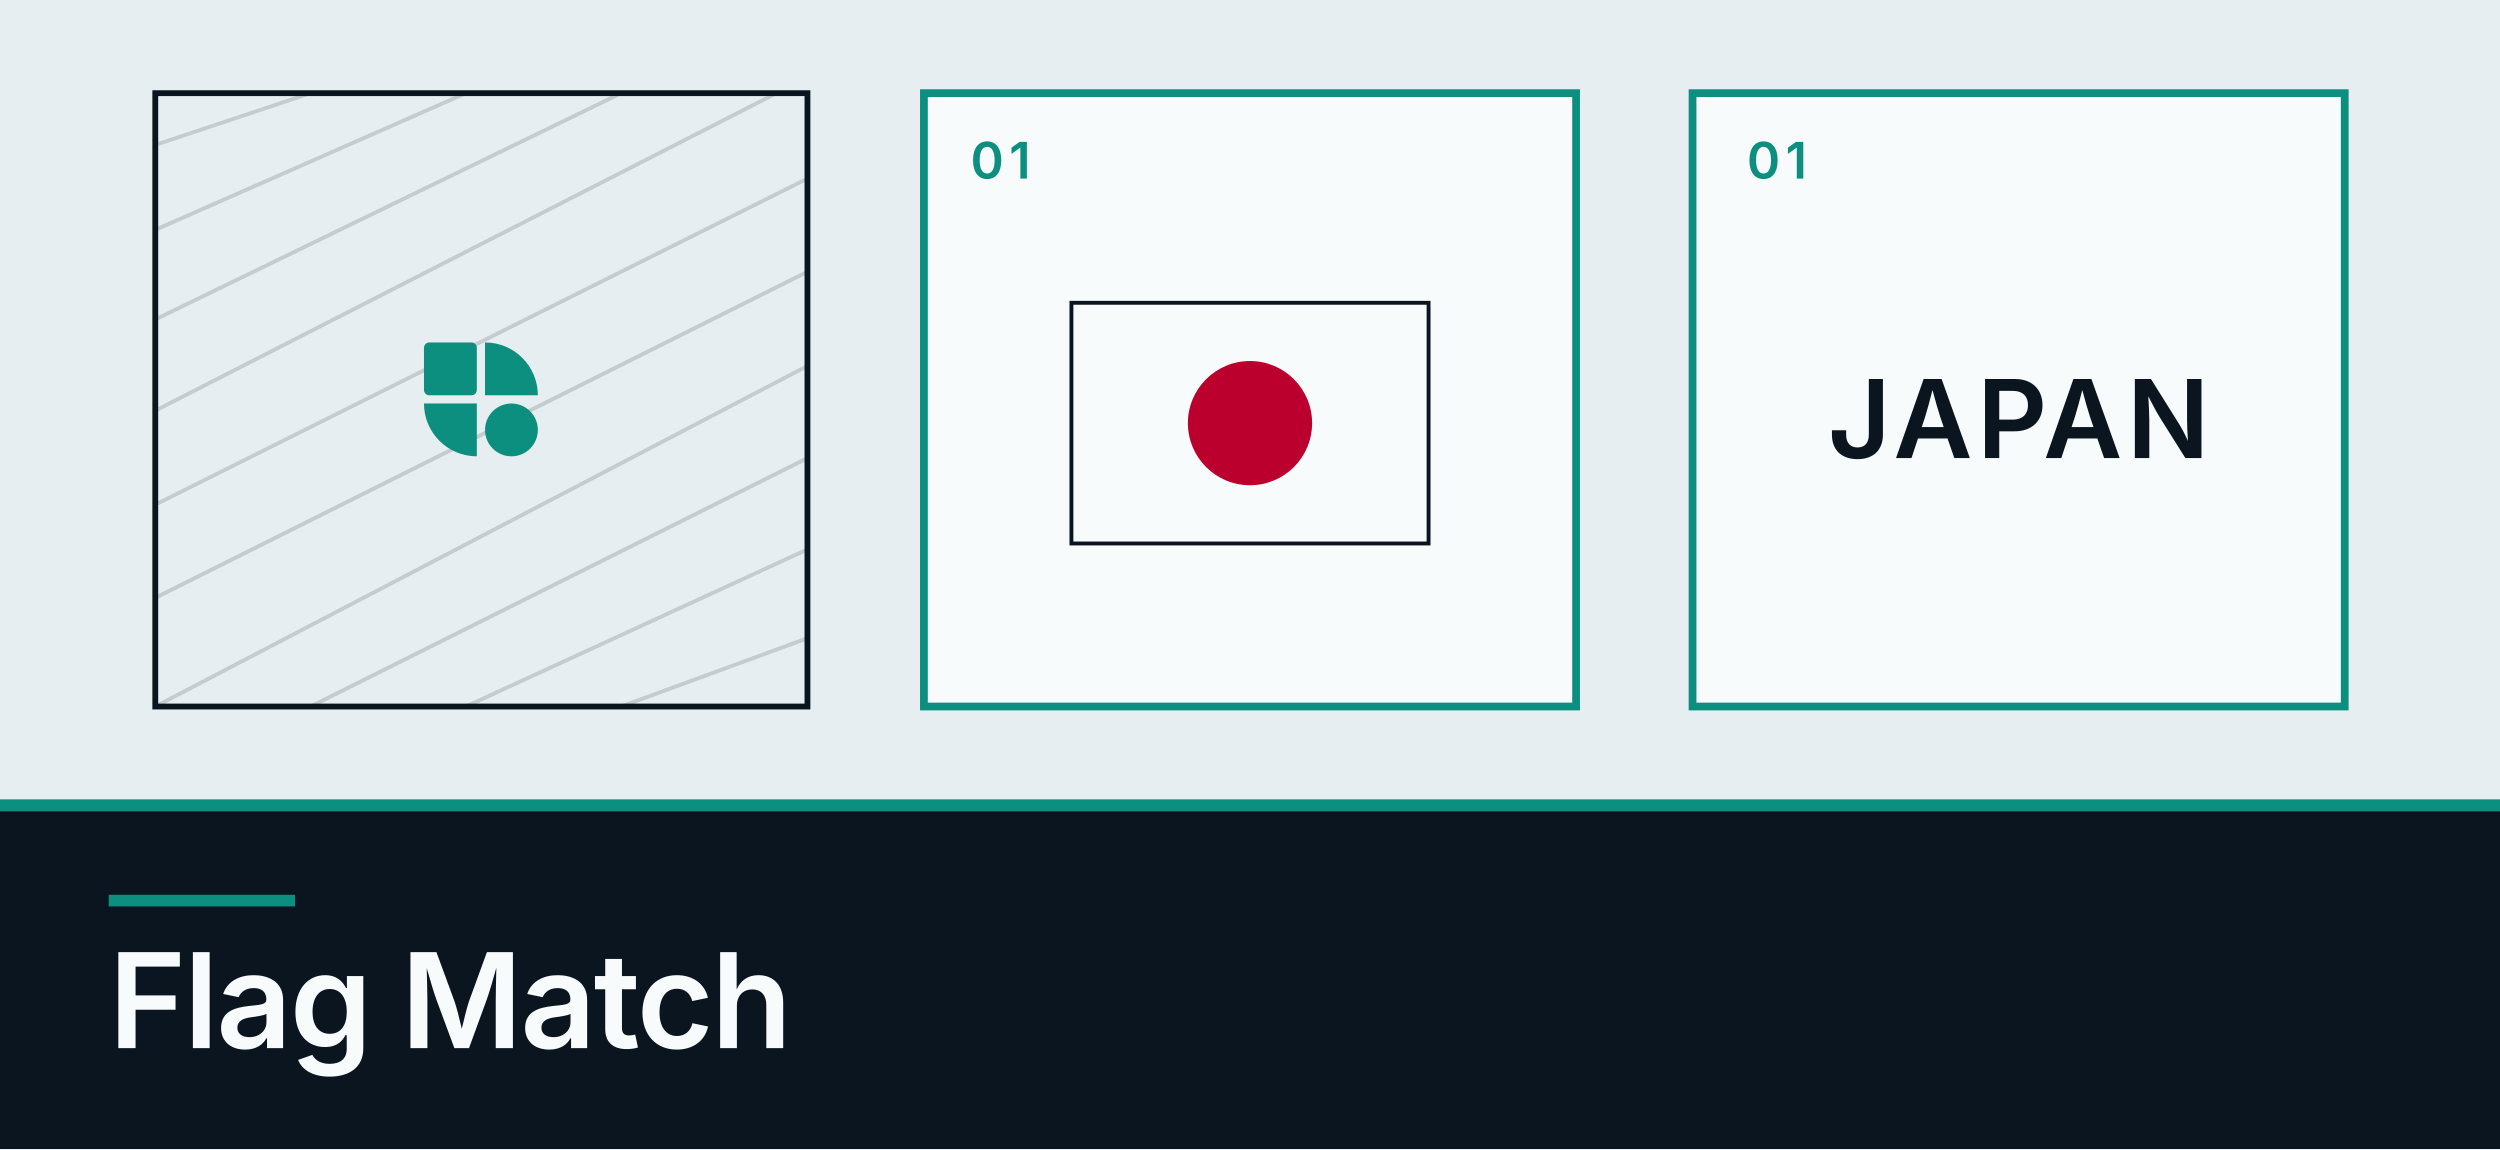
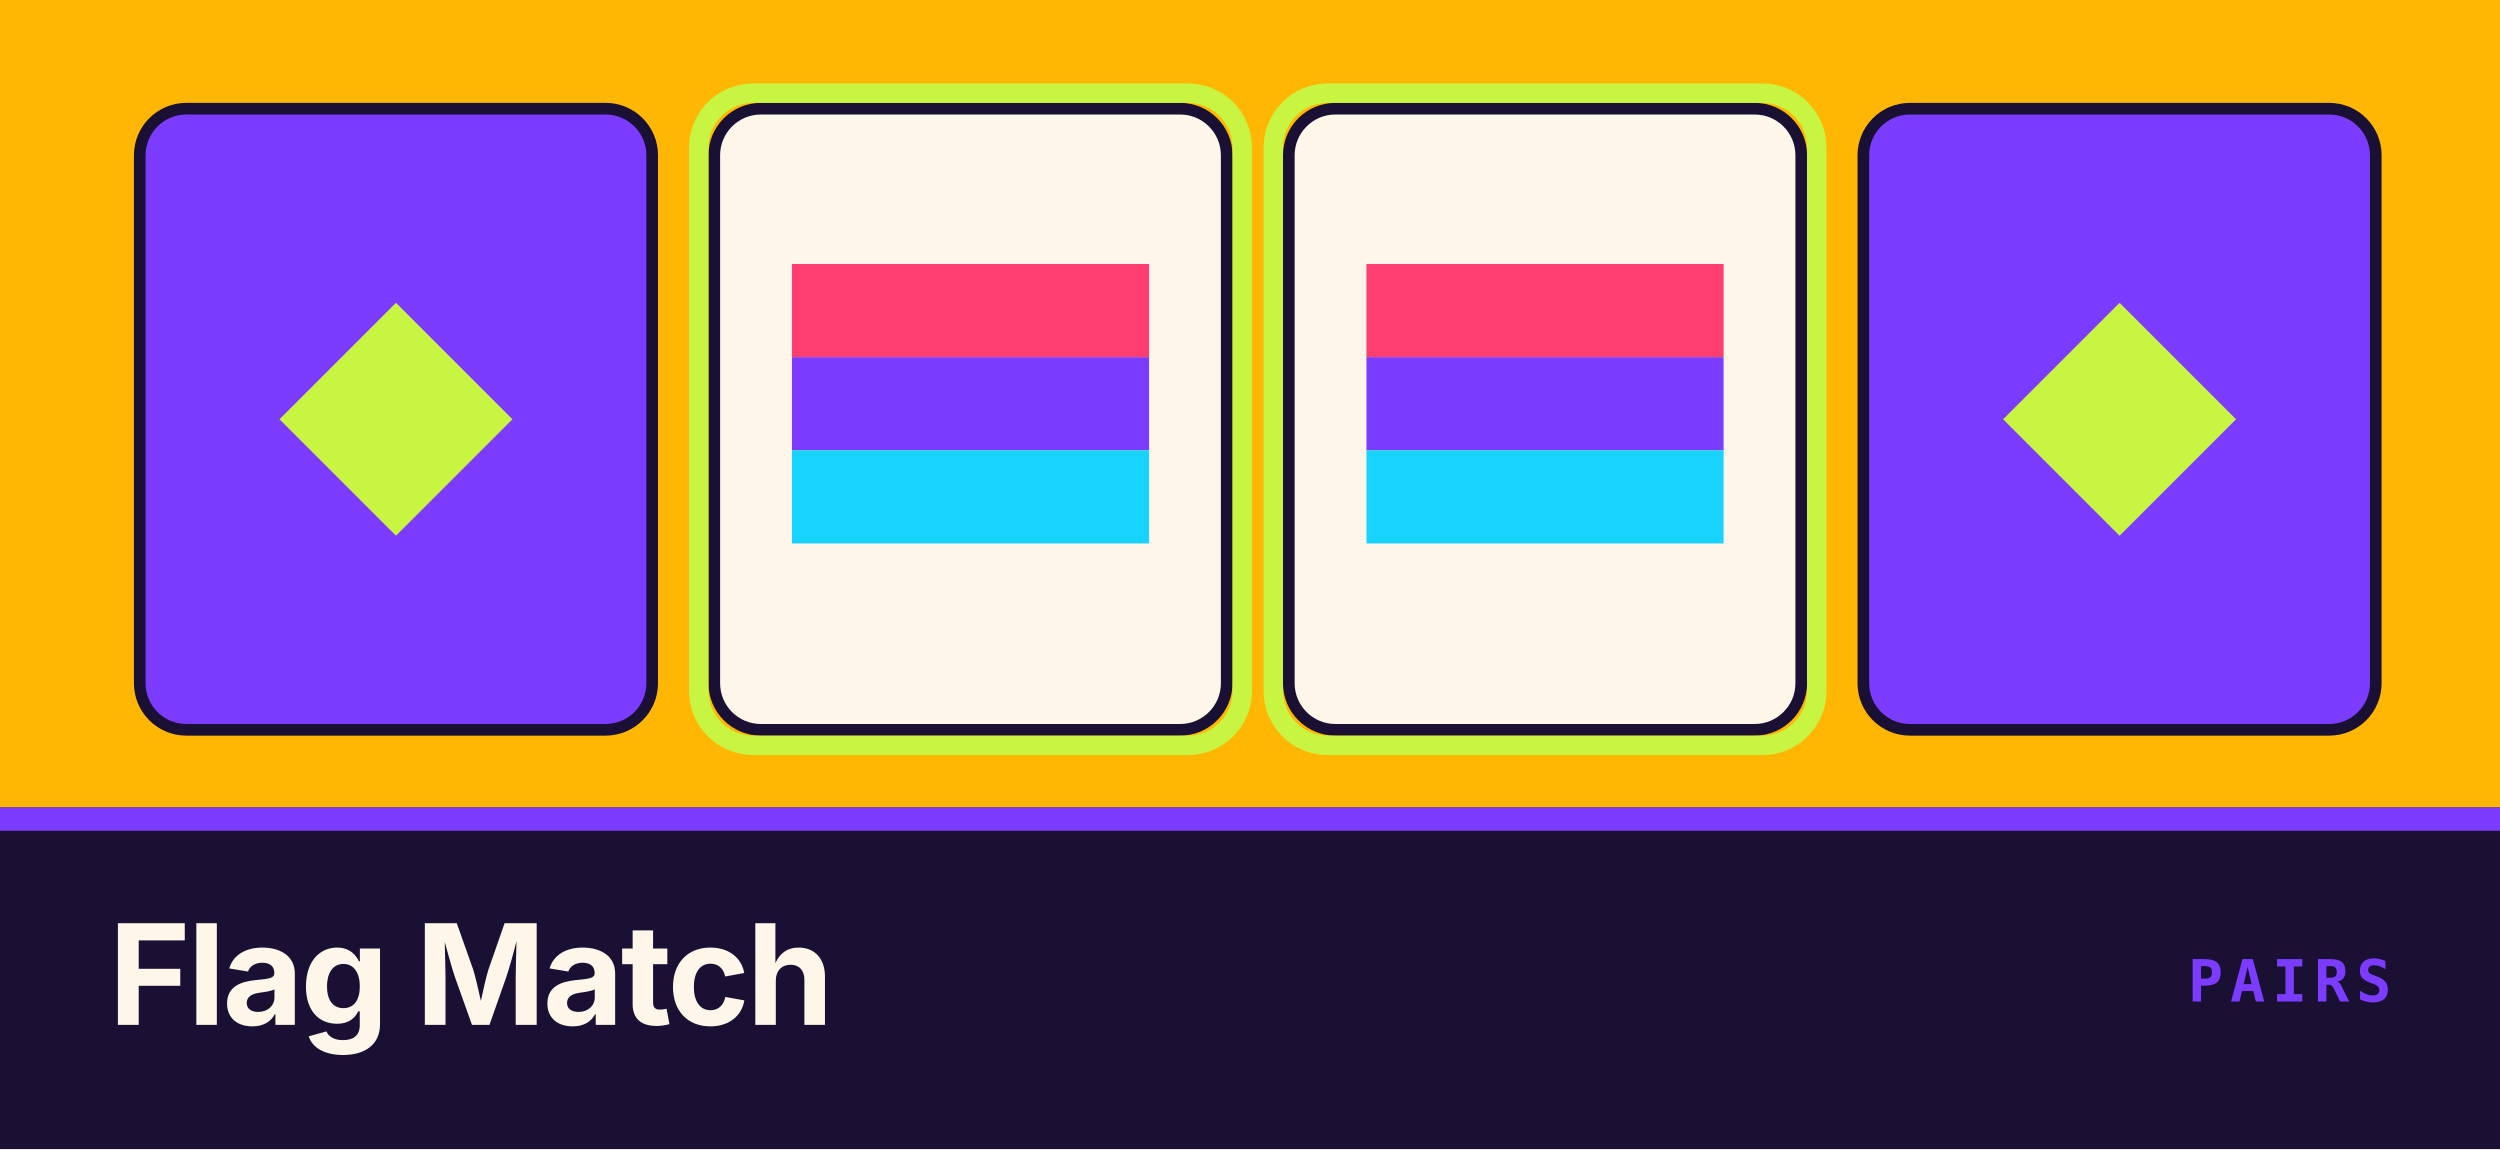
<svg xmlns="http://www.w3.org/2000/svg" viewBox="0 0 644 296" width="644" height="296" role="img" aria-label="Flag Match">
-   <defs>
-     <clipPath id="back">
-       <rect x="40" y="24" width="168" height="158" />
-     </clipPath>
-   </defs>
-   <rect width="644" height="296" fill="#E7EEF1" />
-   <rect x="0" y="206" width="644" height="90" fill="#0B1520" />
-   <rect x="0" y="206" width="644" height="3" fill="#0C8F7F" />
-   <g clip-path="url(#back)" stroke="#0B1520" stroke-opacity="0.16" stroke-width="1">
-     <line x1="20" y1="44" x2="80" y2="24" />
-     <line x1="20" y1="68" x2="120" y2="24" />
-     <line x1="20" y1="92" x2="160" y2="24" />
-     <line x1="20" y1="116" x2="200" y2="24" />
-     <line x1="20" y1="140" x2="220" y2="40" />
-     <line x1="20" y1="164" x2="220" y2="64" />
-     <line x1="40" y1="182" x2="220" y2="88" />
-     <line x1="80" y1="182" x2="220" y2="112" />
-     <line x1="120" y1="182" x2="220" y2="136" />
-     <line x1="160" y1="182" x2="220" y2="160" />
+   <rect width="644" height="296" fill="#FFB703" />
+   <g stroke="#1A1033" stroke-width="3">
+     <rect x="36" y="28" width="132" height="160" rx="12" fill="#7B3CFF" />
+     <rect x="184" y="28" width="132" height="160" rx="12" fill="#FFF6EA" />
+     <rect x="332" y="28" width="132" height="160" rx="12" fill="#FFF6EA" />
+     <rect x="480" y="28" width="132" height="160" rx="12" fill="#7B3CFF" />
  </g>
-   <rect x="40" y="24" width="168" height="158" fill="none" stroke="#0B1520" stroke-width="1.5" />
-   <g transform="translate(124 103) scale(0.46) translate(-50 -50)" fill="#0C8F7F">
-     <rect x="17.86" y="17.86" width="29.59" height="29.59" rx="3" />
-     <path d="M52.04 47.45 L52.04 17.86 A29.59 29.59 0 0 1 81.63 47.45 Z" />
-     <path d="M17.86 52.04 L47.45 52.04 L47.45 81.63 A29.59 29.59 0 0 1 17.86 52.04 Z" />
-     <circle cx="66.84" cy="66.84" r="14.79" />
+   <polygon points="102,78 132,108 102,138 72,108" fill="#C8F542" />
+   <polygon points="546,78 576,108 546,138 516,108" fill="#C8F542" />
+   <g>
+     <rect x="204" y="68" width="92" height="24" fill="#FF3D6E" />
+     <rect x="204" y="92" width="92" height="24" fill="#7B3CFF" />
+     <rect x="204" y="116" width="92" height="24" fill="#19D3FF" />
+     <rect x="352" y="68" width="92" height="24" fill="#FF3D6E" />
+     <rect x="352" y="92" width="92" height="24" fill="#7B3CFF" />
+     <rect x="352" y="116" width="92" height="24" fill="#19D3FF" />
  </g>
-   <rect x="238" y="24" width="168" height="158" fill="#F7FBFC" stroke="#0C8F7F" stroke-width="2" />
-   <rect x="276" y="78" width="92" height="62" fill="#F7FBFC" stroke="#0B1520" stroke-width="1" />
-   <circle cx="322" cy="109" r="16" fill="#BC002D" />
-   <text x="250" y="46" font-family="Inter, 'Noto Sans', 'Segoe UI', Helvetica, Arial, sans-serif" font-size="13" font-weight="600" fill="#0C8F7F" letter-spacing="1.4">01</text>
-   <rect x="436" y="24" width="168" height="158" fill="#F7FBFC" stroke="#0C8F7F" stroke-width="2" />
-   <text x="450" y="46" font-family="Inter, 'Noto Sans', 'Segoe UI', Helvetica, Arial, sans-serif" font-size="13" font-weight="600" fill="#0C8F7F" letter-spacing="1.4">01</text>
-   <text x="520" y="118" text-anchor="middle" font-family="Inter, 'Noto Sans', 'Segoe UI', Helvetica, Arial, sans-serif" font-size="28" font-weight="600" fill="#0B1520" letter-spacing="1.2">JAPAN</text>
-   <line x1="28" y1="232" x2="76" y2="232" stroke="#0C8F7F" stroke-width="3" />
-   <text x="28" y="270" font-family="Inter, 'Noto Sans', 'Segoe UI', Helvetica, Arial, sans-serif" font-size="34" font-weight="600" fill="#F7FBFC" letter-spacing="-0.6">Flag Match</text>
+   <rect x="180" y="24" width="140" height="168" fill="none" stroke="#C8F542" stroke-width="5" rx="14" />
+   <rect x="328" y="24" width="140" height="168" fill="none" stroke="#C8F542" stroke-width="5" rx="14" />
+   <rect x="0" y="208" width="644" height="88" fill="#1A1033" />
+   <rect x="0" y="208" width="644" height="6" fill="#7B3CFF" />
+   <text x="28" y="264" font-family="Inter, system-ui, -apple-system, 'Segoe UI', sans-serif" font-size="36" font-weight="700" fill="#FFF6EA" letter-spacing="-0.8">Flag Match</text>
+   <text x="616" y="258" text-anchor="end" font-family="'JetBrains Mono', ui-monospace, Menlo, Consolas, monospace" font-size="15" font-weight="600" fill="#7B3CFF" letter-spacing="1.8">PAIRS</text>
</svg>
